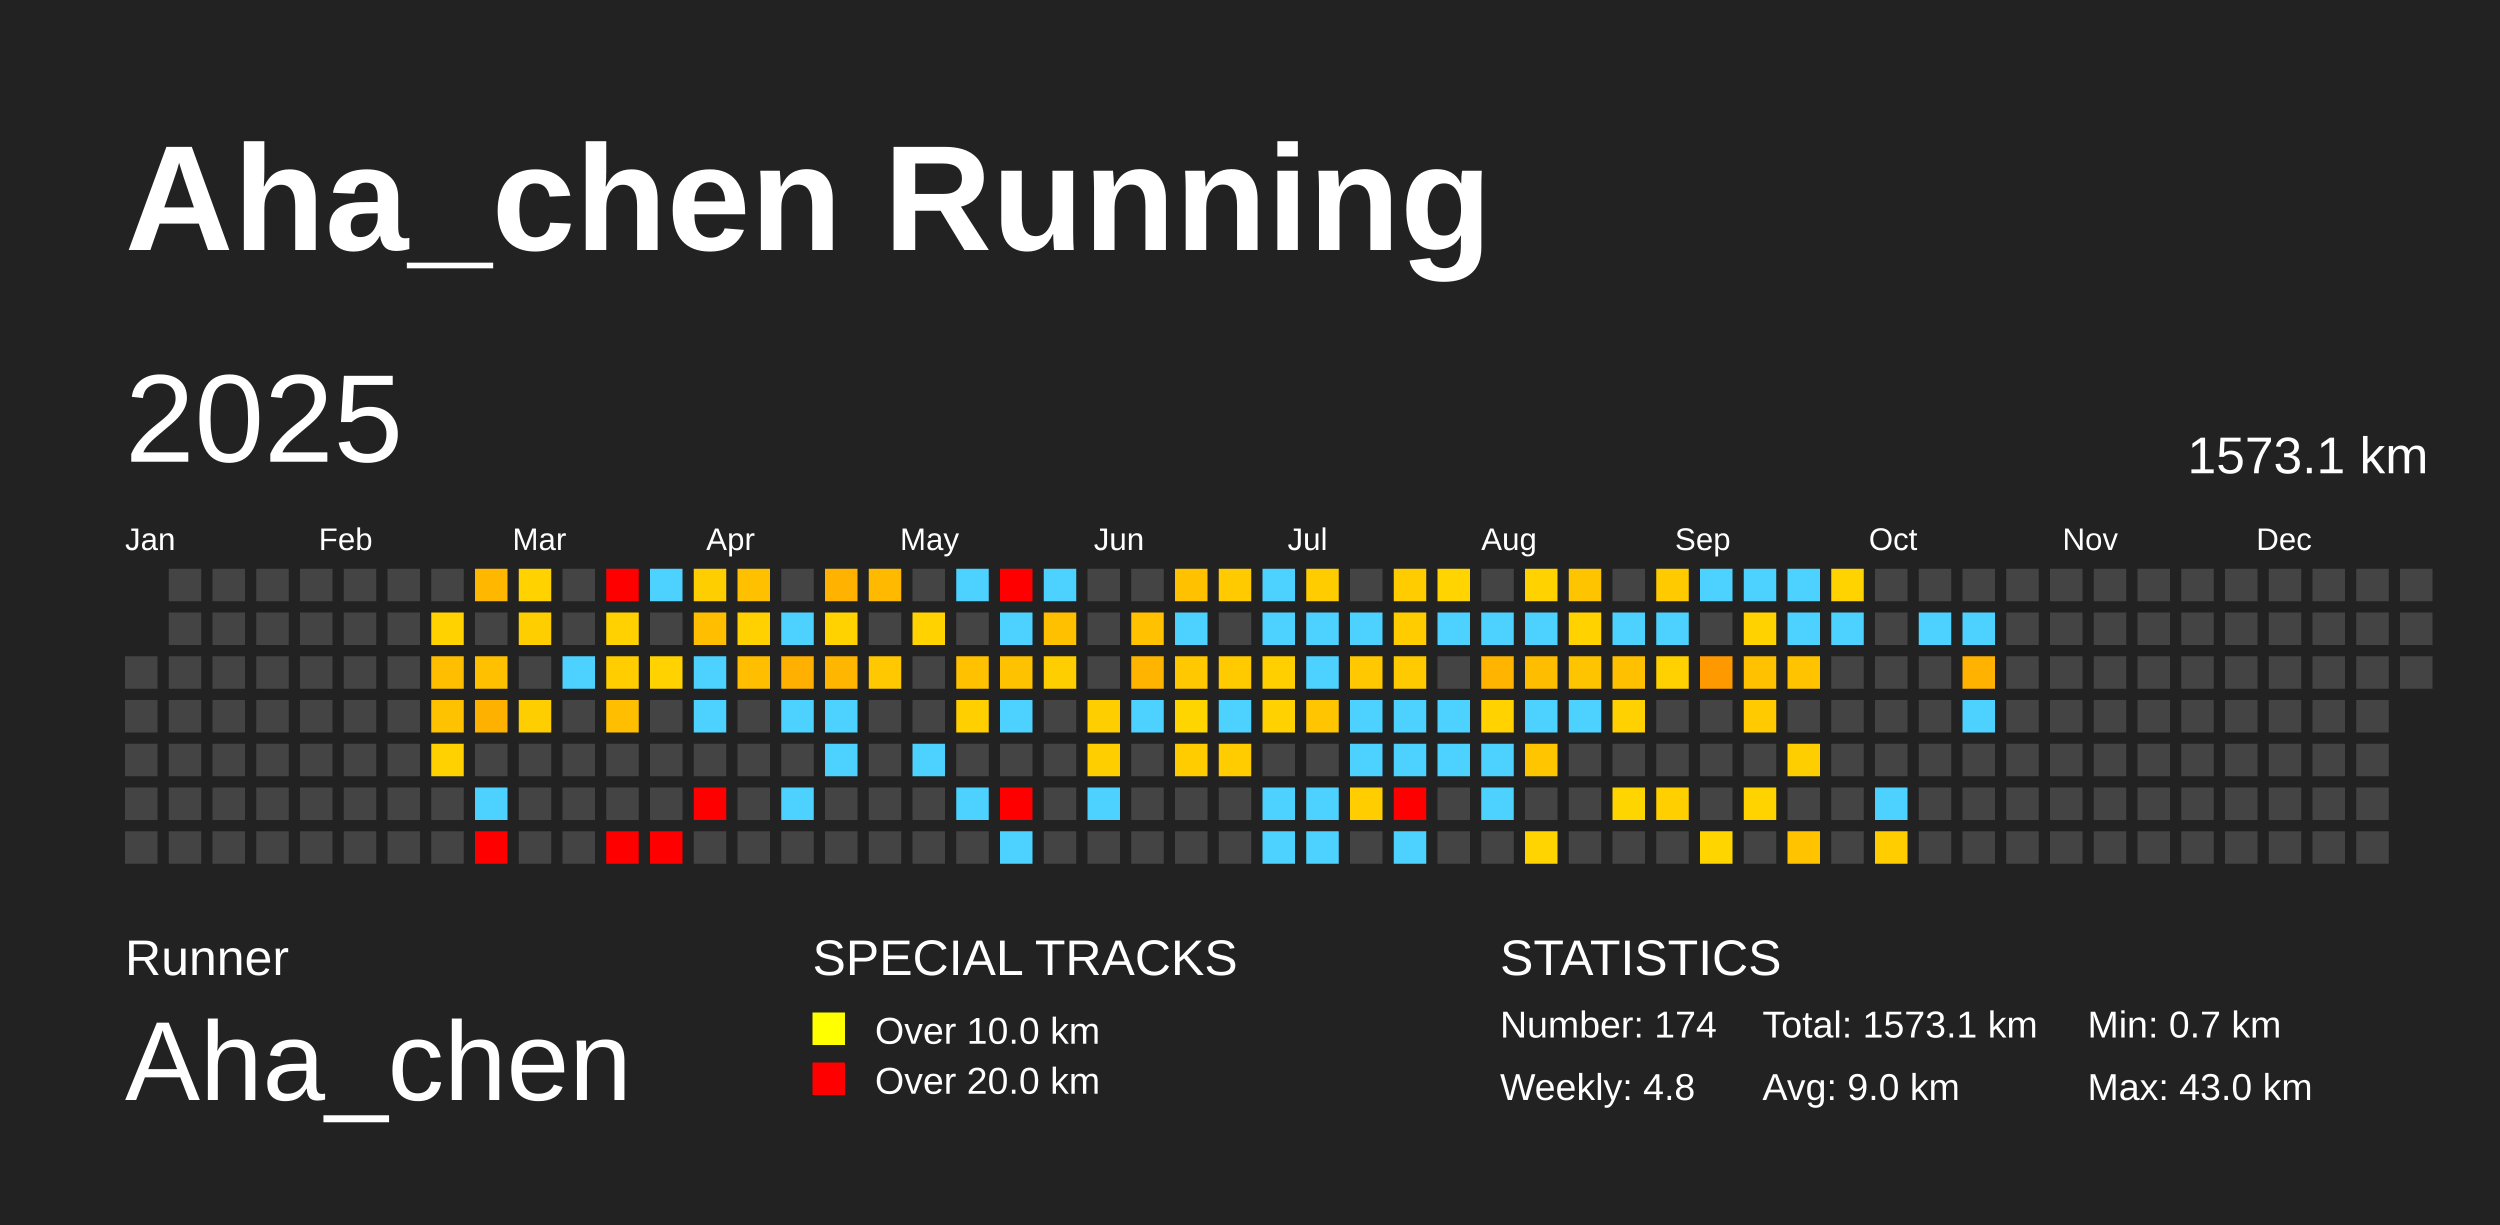
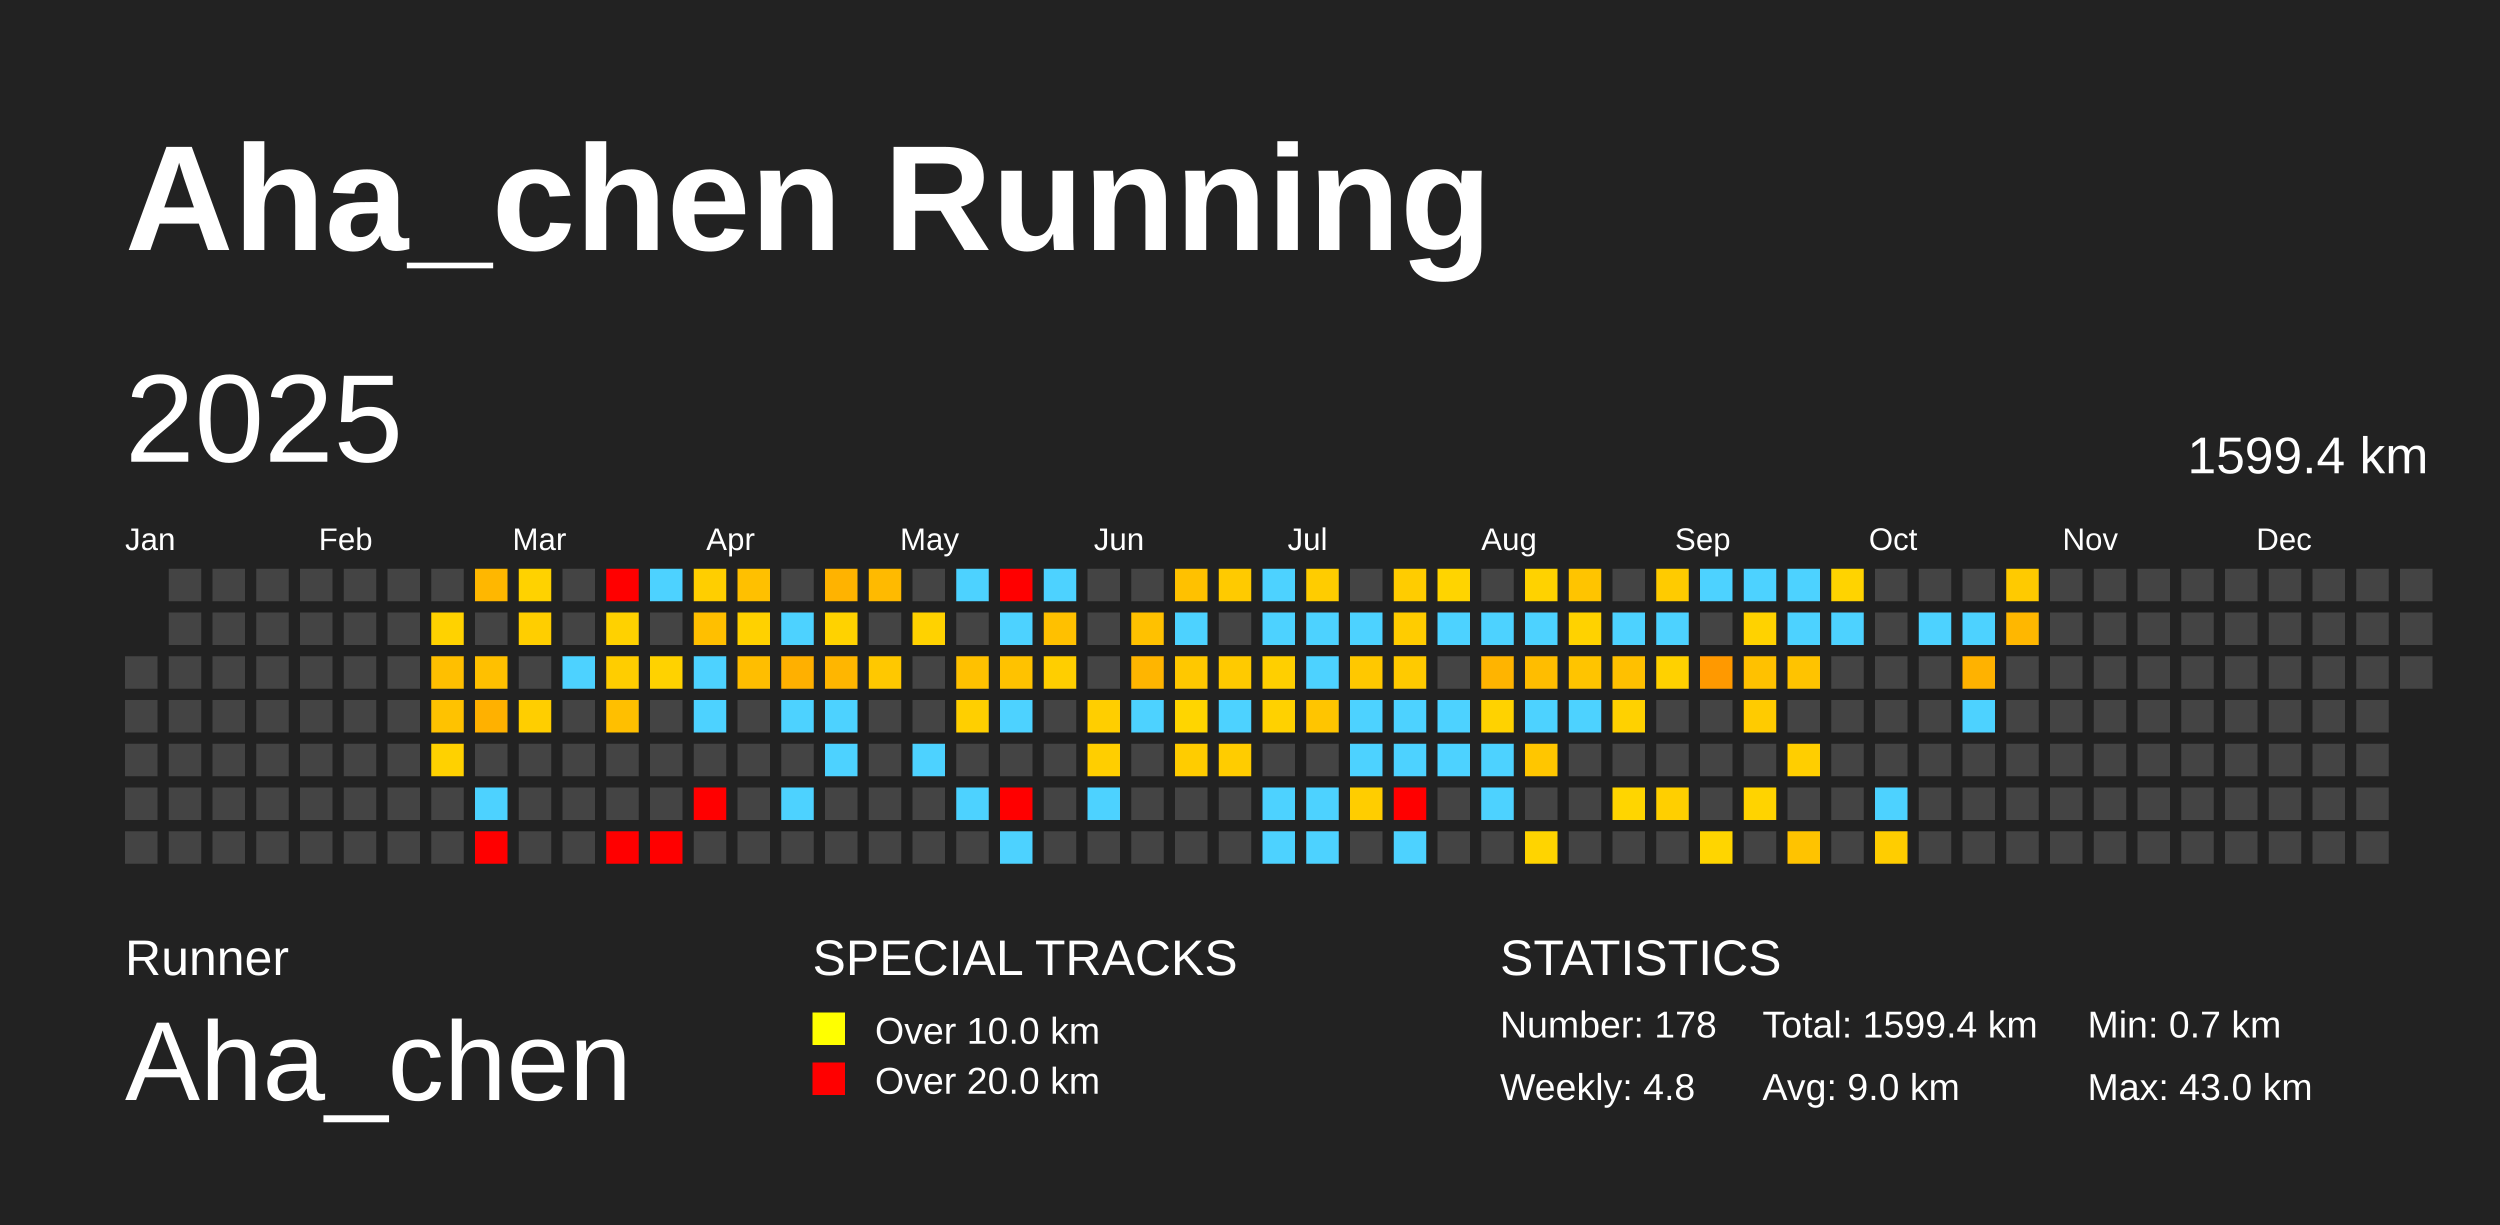
<svg xmlns="http://www.w3.org/2000/svg" baseProfile="full" height="98mm" version="1.1" viewBox="0,0,200,98" width="200mm">
  <defs />
  <rect fill="#222222" height="98" width="200" x="0" y="0" />
  <text fill="#FFFFFF" style="font-size:12px; font-family:Arial; font-weight:bold;" x="10" y="20">Aha_chen Running</text>
  <text fill="#FFFFFF" style="font-size:4px; font-family:Arial" x="10" y="78">Runner</text>
  <text fill="#FFFFFF" style="font-size:9px; font-family:Arial" x="10" y="88">Aha_chen</text>
  <text fill="#FFFFFF" style="font-size:4px; font-family:Arial" x="65" y="78">SPECIAL TRACKS</text>
  <rect fill="yellow" height="2.6" width="2.6" x="65" y="81" />
  <text fill="#FFFFFF" style="font-size:3px; font-family:Arial" x="70" y="83.5">Over 10.0 km</text>
  <rect fill="red" height="2.6" width="2.6" x="65" y="85" />
  <text fill="#FFFFFF" style="font-size:3px; font-family:Arial" x="70" y="87.5">Over 20.0 km</text>
  <text fill="#FFFFFF" style="font-size:4px; font-family:Arial" x="120" y="78">STATISTICS</text>
-   <text fill="#FFFFFF" style="font-size:3px; font-family:Arial" x="120" y="83">Number: 174</text>
+   <text fill="#FFFFFF" style="font-size:3px; font-family:Arial" x="120" y="83">Number: 178</text>
  <text fill="#FFFFFF" style="font-size:3px; font-family:Arial" x="120" y="88">Weekly: 4.8</text>
-   <text fill="#FFFFFF" style="font-size:3px; font-family:Arial" x="141" y="83">Total: 1573.1 km</text>
+   <text fill="#FFFFFF" style="font-size:3px; font-family:Arial" x="141" y="83">Total: 1599.4 km</text>
  <text fill="#FFFFFF" style="font-size:3px; font-family:Arial" x="141" y="88">Avg: 9.0 km</text>
  <text fill="#FFFFFF" style="font-size:3px; font-family:Arial" x="167" y="83">Min: 0.7 km</text>
  <text fill="#FFFFFF" style="font-size:3px; font-family:Arial" x="167" y="88">Max: 43.0 km</text>
  <text dominant-baseline="hanging" fill="#FFFFFF" style="font-size:10.0px; font-family:Arial;" x="10" y="30">2025</text>
-   <text dominant-baseline="hanging" fill="#FFFFFF" style="font-size:4.125px; font-family:Arial;" x="175" y="35">1573.1 km</text>
+   <text dominant-baseline="hanging" fill="#FFFFFF" style="font-size:4.125px; font-family:Arial;" x="175" y="35">1599.4 km</text>
  <text fill="#FFFFFF" style="font-size:2.5px; font-family:Arial" x="10.0" y="44">Jan</text>
  <text fill="#FFFFFF" style="font-size:2.5px; font-family:Arial" x="25.5" y="44">Feb</text>
  <text fill="#FFFFFF" style="font-size:2.5px; font-family:Arial" x="41.0" y="44">Mar</text>
  <text fill="#FFFFFF" style="font-size:2.5px; font-family:Arial" x="56.5" y="44">Apr</text>
  <text fill="#FFFFFF" style="font-size:2.5px; font-family:Arial" x="72.0" y="44">May</text>
  <text fill="#FFFFFF" style="font-size:2.5px; font-family:Arial" x="87.5" y="44">Jun</text>
  <text fill="#FFFFFF" style="font-size:2.5px; font-family:Arial" x="103.0" y="44">Jul</text>
  <text fill="#FFFFFF" style="font-size:2.5px; font-family:Arial" x="118.5" y="44">Aug</text>
  <text fill="#FFFFFF" style="font-size:2.5px; font-family:Arial" x="134.0" y="44">Sep</text>
  <text fill="#FFFFFF" style="font-size:2.5px; font-family:Arial" x="149.5" y="44">Oct</text>
  <text fill="#FFFFFF" style="font-size:2.5px; font-family:Arial" x="165.0" y="44">Nov</text>
  <text fill="#FFFFFF" style="font-size:2.5px; font-family:Arial" x="180.5" y="44">Dec</text>
  <rect fill="#444444" height="2.6" width="2.6" x="10.0" y="52.5" />
  <rect fill="#444444" height="2.6" width="2.6" x="10.0" y="56.0" />
  <rect fill="#444444" height="2.6" width="2.6" x="10.0" y="59.5" />
  <rect fill="#444444" height="2.6" width="2.6" x="10.0" y="63.0" />
  <rect fill="#444444" height="2.6" width="2.6" x="10.0" y="66.5" />
  <rect fill="#444444" height="2.6" width="2.6" x="13.5" y="45.5" />
  <rect fill="#444444" height="2.6" width="2.6" x="13.5" y="49.0" />
  <rect fill="#444444" height="2.6" width="2.6" x="13.5" y="52.5" />
  <rect fill="#444444" height="2.6" width="2.6" x="13.5" y="56.0" />
  <rect fill="#444444" height="2.6" width="2.6" x="13.5" y="59.5" />
  <rect fill="#444444" height="2.6" width="2.6" x="13.5" y="63.0" />
  <rect fill="#444444" height="2.6" width="2.6" x="13.5" y="66.5" />
  <rect fill="#444444" height="2.6" width="2.6" x="17.0" y="45.5" />
  <rect fill="#444444" height="2.6" width="2.6" x="17.0" y="49.0" />
  <rect fill="#444444" height="2.6" width="2.6" x="17.0" y="52.5" />
  <rect fill="#444444" height="2.6" width="2.6" x="17.0" y="56.0" />
  <rect fill="#444444" height="2.6" width="2.6" x="17.0" y="59.5" />
  <rect fill="#444444" height="2.6" width="2.6" x="17.0" y="63.0" />
  <rect fill="#444444" height="2.6" width="2.6" x="17.0" y="66.5" />
  <rect fill="#444444" height="2.6" width="2.6" x="20.5" y="45.5" />
  <rect fill="#444444" height="2.6" width="2.6" x="20.5" y="49.0" />
  <rect fill="#444444" height="2.6" width="2.6" x="20.5" y="52.5" />
  <rect fill="#444444" height="2.6" width="2.6" x="20.5" y="56.0" />
  <rect fill="#444444" height="2.6" width="2.6" x="20.5" y="59.5" />
  <rect fill="#444444" height="2.6" width="2.6" x="20.5" y="63.0" />
  <rect fill="#444444" height="2.6" width="2.6" x="20.5" y="66.5" />
  <rect fill="#444444" height="2.6" width="2.6" x="24.0" y="45.5" />
  <rect fill="#444444" height="2.6" width="2.6" x="24.0" y="49.0" />
  <rect fill="#444444" height="2.6" width="2.6" x="24.0" y="52.5" />
  <rect fill="#444444" height="2.6" width="2.6" x="24.0" y="56.0" />
  <rect fill="#444444" height="2.6" width="2.6" x="24.0" y="59.5" />
  <rect fill="#444444" height="2.6" width="2.6" x="24.0" y="63.0" />
  <rect fill="#444444" height="2.6" width="2.6" x="24.0" y="66.5" />
  <rect fill="#444444" height="2.6" width="2.6" x="27.5" y="45.5" />
  <rect fill="#444444" height="2.6" width="2.6" x="27.5" y="49.0" />
  <rect fill="#444444" height="2.6" width="2.6" x="27.5" y="52.5" />
  <rect fill="#444444" height="2.6" width="2.6" x="27.5" y="56.0" />
  <rect fill="#444444" height="2.6" width="2.6" x="27.5" y="59.5" />
  <rect fill="#444444" height="2.6" width="2.6" x="27.5" y="63.0" />
  <rect fill="#444444" height="2.6" width="2.6" x="27.5" y="66.5" />
  <rect fill="#444444" height="2.6" width="2.6" x="31.0" y="45.5" />
  <rect fill="#444444" height="2.6" width="2.6" x="31.0" y="49.0" />
  <rect fill="#444444" height="2.6" width="2.6" x="31.0" y="52.5" />
  <rect fill="#444444" height="2.6" width="2.6" x="31.0" y="56.0" />
  <rect fill="#444444" height="2.6" width="2.6" x="31.0" y="59.5" />
  <rect fill="#444444" height="2.6" width="2.6" x="31.0" y="63.0" />
  <rect fill="#444444" height="2.6" width="2.6" x="31.0" y="66.5" />
  <rect fill="#444444" height="2.6" width="2.6" x="34.5" y="45.5" />
  <rect fill="#ffd200" height="2.6" width="2.6" x="34.5" y="49.0" />
  <rect fill="#ffbf00" height="2.6" width="2.6" x="34.5" y="52.5" />
  <rect fill="#ffc200" height="2.6" width="2.6" x="34.5" y="56.0" />
  <rect fill="#ffd100" height="2.6" width="2.6" x="34.5" y="59.5" />
  <rect fill="#444444" height="2.6" width="2.6" x="34.5" y="63.0" />
  <rect fill="#444444" height="2.6" width="2.6" x="34.5" y="66.5" />
  <rect fill="#ffb700" height="2.6" width="2.6" x="38.0" y="45.5" />
  <rect fill="#444444" height="2.6" width="2.6" x="38.0" y="49.0" />
  <rect fill="#ffc000" height="2.6" width="2.6" x="38.0" y="52.5" />
  <rect fill="#ffb100" height="2.6" width="2.6" x="38.0" y="56.0" />
  <rect fill="#444444" height="2.6" width="2.6" x="38.0" y="59.5" />
  <rect fill="#4dd2ff" height="2.6" width="2.6" x="38.0" y="63.0" />
  <rect fill="red" height="2.6" width="2.6" x="38.0" y="66.5" />
  <rect fill="#ffd200" height="2.6" width="2.6" x="41.5" y="45.5" />
  <rect fill="#ffce00" height="2.6" width="2.6" x="41.5" y="49.0" />
  <rect fill="#444444" height="2.6" width="2.6" x="41.5" y="52.5" />
  <rect fill="#ffce00" height="2.6" width="2.6" x="41.5" y="56.0" />
  <rect fill="#444444" height="2.6" width="2.6" x="41.5" y="59.5" />
  <rect fill="#444444" height="2.6" width="2.6" x="41.5" y="63.0" />
  <rect fill="#444444" height="2.6" width="2.6" x="41.5" y="66.5" />
  <rect fill="#444444" height="2.6" width="2.6" x="45.0" y="45.5" />
  <rect fill="#444444" height="2.6" width="2.6" x="45.0" y="49.0" />
  <rect fill="#4dd2ff" height="2.6" width="2.6" x="45.0" y="52.5" />
  <rect fill="#444444" height="2.6" width="2.6" x="45.0" y="56.0" />
  <rect fill="#444444" height="2.6" width="2.6" x="45.0" y="59.5" />
  <rect fill="#444444" height="2.6" width="2.6" x="45.0" y="63.0" />
  <rect fill="#444444" height="2.6" width="2.6" x="45.0" y="66.5" />
  <rect fill="red" height="2.6" width="2.6" x="48.5" y="45.5" />
  <rect fill="#ffd100" height="2.6" width="2.6" x="48.5" y="49.0" />
  <rect fill="#ffcd00" height="2.6" width="2.6" x="48.5" y="52.5" />
  <rect fill="#ffbf00" height="2.6" width="2.6" x="48.5" y="56.0" />
  <rect fill="#444444" height="2.6" width="2.6" x="48.5" y="59.5" />
  <rect fill="#444444" height="2.6" width="2.6" x="48.5" y="63.0" />
  <rect fill="red" height="2.6" width="2.6" x="48.5" y="66.5" />
  <rect fill="#4dd2ff" height="2.6" width="2.6" x="52.0" y="45.5" />
  <rect fill="#444444" height="2.6" width="2.6" x="52.0" y="49.0" />
  <rect fill="#ffd200" height="2.6" width="2.6" x="52.0" y="52.5" />
  <rect fill="#444444" height="2.6" width="2.6" x="52.0" y="56.0" />
  <rect fill="#444444" height="2.6" width="2.6" x="52.0" y="59.5" />
  <rect fill="#444444" height="2.6" width="2.6" x="52.0" y="63.0" />
  <rect fill="red" height="2.6" width="2.6" x="52.0" y="66.5" />
  <rect fill="#ffce00" height="2.6" width="2.6" x="55.5" y="45.5" />
  <rect fill="#ffbf00" height="2.6" width="2.6" x="55.5" y="49.0" />
  <rect fill="#4dd2ff" height="2.6" width="2.6" x="55.5" y="52.5" />
  <rect fill="#4dd2ff" height="2.6" width="2.6" x="55.5" y="56.0" />
  <rect fill="#444444" height="2.6" width="2.6" x="55.5" y="59.5" />
  <rect fill="red" height="2.6" width="2.6" x="55.5" y="63.0" />
  <rect fill="#444444" height="2.6" width="2.6" x="55.5" y="66.5" />
  <rect fill="#ffc000" height="2.6" width="2.6" x="59.0" y="45.5" />
  <rect fill="#ffd100" height="2.6" width="2.6" x="59.0" y="49.0" />
  <rect fill="#ffbe00" height="2.6" width="2.6" x="59.0" y="52.5" />
  <rect fill="#444444" height="2.6" width="2.6" x="59.0" y="56.0" />
  <rect fill="#444444" height="2.6" width="2.6" x="59.0" y="59.5" />
  <rect fill="#444444" height="2.6" width="2.6" x="59.0" y="63.0" />
  <rect fill="#444444" height="2.6" width="2.6" x="59.0" y="66.5" />
  <rect fill="#444444" height="2.6" width="2.6" x="62.5" y="45.5" />
  <rect fill="#4dd2ff" height="2.6" width="2.6" x="62.5" y="49.0" />
  <rect fill="#ffb000" height="2.6" width="2.6" x="62.5" y="52.5" />
  <rect fill="#4dd2ff" height="2.6" width="2.6" x="62.5" y="56.0" />
  <rect fill="#444444" height="2.6" width="2.6" x="62.5" y="59.5" />
  <rect fill="#4dd2ff" height="2.6" width="2.6" x="62.5" y="63.0" />
  <rect fill="#444444" height="2.6" width="2.6" x="62.5" y="66.5" />
  <rect fill="#ffb300" height="2.6" width="2.6" x="66.0" y="45.5" />
  <rect fill="#ffd200" height="2.6" width="2.6" x="66.0" y="49.0" />
  <rect fill="#ffb600" height="2.6" width="2.6" x="66.0" y="52.5" />
  <rect fill="#4dd2ff" height="2.6" width="2.6" x="66.0" y="56.0" />
  <rect fill="#4dd2ff" height="2.6" width="2.6" x="66.0" y="59.5" />
  <rect fill="#444444" height="2.6" width="2.6" x="66.0" y="63.0" />
  <rect fill="#444444" height="2.6" width="2.6" x="66.0" y="66.5" />
  <rect fill="#ffba00" height="2.6" width="2.6" x="69.5" y="45.5" />
  <rect fill="#444444" height="2.6" width="2.6" x="69.5" y="49.0" />
  <rect fill="#ffc800" height="2.6" width="2.6" x="69.5" y="52.5" />
  <rect fill="#444444" height="2.6" width="2.6" x="69.5" y="56.0" />
  <rect fill="#444444" height="2.6" width="2.6" x="69.5" y="59.5" />
  <rect fill="#444444" height="2.6" width="2.6" x="69.5" y="63.0" />
  <rect fill="#444444" height="2.6" width="2.6" x="69.5" y="66.5" />
  <rect fill="#444444" height="2.6" width="2.6" x="73.0" y="45.5" />
  <rect fill="#ffd200" height="2.6" width="2.6" x="73.0" y="49.0" />
  <rect fill="#444444" height="2.6" width="2.6" x="73.0" y="52.5" />
  <rect fill="#444444" height="2.6" width="2.6" x="73.0" y="56.0" />
  <rect fill="#4dd2ff" height="2.6" width="2.6" x="73.0" y="59.5" />
  <rect fill="#444444" height="2.6" width="2.6" x="73.0" y="63.0" />
  <rect fill="#444444" height="2.6" width="2.6" x="73.0" y="66.5" />
  <rect fill="#4dd2ff" height="2.6" width="2.6" x="76.5" y="45.5" />
  <rect fill="#444444" height="2.6" width="2.6" x="76.5" y="49.0" />
  <rect fill="#ffc100" height="2.6" width="2.6" x="76.5" y="52.5" />
  <rect fill="#ffcf00" height="2.6" width="2.6" x="76.5" y="56.0" />
  <rect fill="#444444" height="2.6" width="2.6" x="76.5" y="59.5" />
  <rect fill="#4dd2ff" height="2.6" width="2.6" x="76.5" y="63.0" />
  <rect fill="#444444" height="2.6" width="2.6" x="76.5" y="66.5" />
  <rect fill="red" height="2.6" width="2.6" x="80.0" y="45.5" />
  <rect fill="#4dd2ff" height="2.6" width="2.6" x="80.0" y="49.0" />
  <rect fill="#ffc200" height="2.6" width="2.6" x="80.0" y="52.5" />
  <rect fill="#4dd2ff" height="2.6" width="2.6" x="80.0" y="56.0" />
  <rect fill="#444444" height="2.6" width="2.6" x="80.0" y="59.5" />
  <rect fill="red" height="2.6" width="2.6" x="80.0" y="63.0" />
  <rect fill="#4dd2ff" height="2.6" width="2.6" x="80.0" y="66.5" />
  <rect fill="#4dd2ff" height="2.6" width="2.6" x="83.5" y="45.5" />
  <rect fill="#ffc000" height="2.6" width="2.6" x="83.5" y="49.0" />
  <rect fill="#ffce00" height="2.6" width="2.6" x="83.5" y="52.5" />
  <rect fill="#444444" height="2.6" width="2.6" x="83.5" y="56.0" />
  <rect fill="#444444" height="2.6" width="2.6" x="83.5" y="59.5" />
  <rect fill="#444444" height="2.6" width="2.6" x="83.5" y="63.0" />
  <rect fill="#444444" height="2.6" width="2.6" x="83.5" y="66.5" />
  <rect fill="#444444" height="2.6" width="2.6" x="87.0" y="45.5" />
  <rect fill="#444444" height="2.6" width="2.6" x="87.0" y="49.0" />
  <rect fill="#444444" height="2.6" width="2.6" x="87.0" y="52.5" />
  <rect fill="#ffce00" height="2.6" width="2.6" x="87.0" y="56.0" />
  <rect fill="#ffce00" height="2.6" width="2.6" x="87.0" y="59.5" />
  <rect fill="#4dd2ff" height="2.6" width="2.6" x="87.0" y="63.0" />
  <rect fill="#444444" height="2.6" width="2.6" x="87.0" y="66.5" />
  <rect fill="#444444" height="2.6" width="2.6" x="90.5" y="45.5" />
  <rect fill="#ffc100" height="2.6" width="2.6" x="90.5" y="49.0" />
  <rect fill="#ffb500" height="2.6" width="2.6" x="90.5" y="52.5" />
  <rect fill="#4dd2ff" height="2.6" width="2.6" x="90.5" y="56.0" />
  <rect fill="#444444" height="2.6" width="2.6" x="90.5" y="59.5" />
  <rect fill="#444444" height="2.6" width="2.6" x="90.5" y="63.0" />
  <rect fill="#444444" height="2.6" width="2.6" x="90.5" y="66.5" />
  <rect fill="#ffc100" height="2.6" width="2.6" x="94.0" y="45.5" />
  <rect fill="#4dd2ff" height="2.6" width="2.6" x="94.0" y="49.0" />
  <rect fill="#ffc800" height="2.6" width="2.6" x="94.0" y="52.5" />
  <rect fill="#ffd500" height="2.6" width="2.6" x="94.0" y="56.0" />
  <rect fill="#ffcc00" height="2.6" width="2.6" x="94.0" y="59.5" />
  <rect fill="#444444" height="2.6" width="2.6" x="94.0" y="63.0" />
  <rect fill="#444444" height="2.6" width="2.6" x="94.0" y="66.5" />
  <rect fill="#ffca00" height="2.6" width="2.6" x="97.5" y="45.5" />
  <rect fill="#444444" height="2.6" width="2.6" x="97.5" y="49.0" />
  <rect fill="#ffca00" height="2.6" width="2.6" x="97.5" y="52.5" />
  <rect fill="#4dd2ff" height="2.6" width="2.6" x="97.5" y="56.0" />
  <rect fill="#ffcc00" height="2.6" width="2.6" x="97.5" y="59.5" />
  <rect fill="#444444" height="2.6" width="2.6" x="97.5" y="63.0" />
  <rect fill="#444444" height="2.6" width="2.6" x="97.5" y="66.5" />
  <rect fill="#4dd2ff" height="2.6" width="2.6" x="101.0" y="45.5" />
  <rect fill="#4dd2ff" height="2.6" width="2.6" x="101.0" y="49.0" />
  <rect fill="#ffcf00" height="2.6" width="2.6" x="101.0" y="52.5" />
  <rect fill="#ffd100" height="2.6" width="2.6" x="101.0" y="56.0" />
  <rect fill="#444444" height="2.6" width="2.6" x="101.0" y="59.5" />
  <rect fill="#4dd2ff" height="2.6" width="2.6" x="101.0" y="63.0" />
  <rect fill="#4dd2ff" height="2.6" width="2.6" x="101.0" y="66.5" />
  <rect fill="#ffcc00" height="2.6" width="2.6" x="104.5" y="45.5" />
  <rect fill="#4dd2ff" height="2.6" width="2.6" x="104.5" y="49.0" />
  <rect fill="#4dd2ff" height="2.6" width="2.6" x="104.5" y="52.5" />
  <rect fill="#ffc500" height="2.6" width="2.6" x="104.5" y="56.0" />
  <rect fill="#444444" height="2.6" width="2.6" x="104.5" y="59.5" />
  <rect fill="#4dd2ff" height="2.6" width="2.6" x="104.5" y="63.0" />
  <rect fill="#4dd2ff" height="2.6" width="2.6" x="104.5" y="66.5" />
  <rect fill="#444444" height="2.6" width="2.6" x="108.0" y="45.5" />
  <rect fill="#4dd2ff" height="2.6" width="2.6" x="108.0" y="49.0" />
  <rect fill="#ffc800" height="2.6" width="2.6" x="108.0" y="52.5" />
  <rect fill="#4dd2ff" height="2.6" width="2.6" x="108.0" y="56.0" />
  <rect fill="#4dd2ff" height="2.6" width="2.6" x="108.0" y="59.5" />
  <rect fill="#ffcd00" height="2.6" width="2.6" x="108.0" y="63.0" />
  <rect fill="#444444" height="2.6" width="2.6" x="108.0" y="66.5" />
  <rect fill="#ffcc00" height="2.6" width="2.6" x="111.5" y="45.5" />
  <rect fill="#ffcc00" height="2.6" width="2.6" x="111.5" y="49.0" />
  <rect fill="#ffca00" height="2.6" width="2.6" x="111.5" y="52.5" />
  <rect fill="#4dd2ff" height="2.6" width="2.6" x="111.5" y="56.0" />
  <rect fill="#4dd2ff" height="2.6" width="2.6" x="111.5" y="59.5" />
  <rect fill="red" height="2.6" width="2.6" x="111.5" y="63.0" />
  <rect fill="#4dd2ff" height="2.6" width="2.6" x="111.5" y="66.5" />
  <rect fill="#ffd400" height="2.6" width="2.6" x="115.0" y="45.5" />
  <rect fill="#4dd2ff" height="2.6" width="2.6" x="115.0" y="49.0" />
  <rect fill="#444444" height="2.6" width="2.6" x="115.0" y="52.5" />
  <rect fill="#4dd2ff" height="2.6" width="2.6" x="115.0" y="56.0" />
  <rect fill="#4dd2ff" height="2.6" width="2.6" x="115.0" y="59.5" />
  <rect fill="#444444" height="2.6" width="2.6" x="115.0" y="63.0" />
  <rect fill="#444444" height="2.6" width="2.6" x="115.0" y="66.5" />
  <rect fill="#444444" height="2.6" width="2.6" x="118.5" y="45.5" />
  <rect fill="#4dd2ff" height="2.6" width="2.6" x="118.5" y="49.0" />
  <rect fill="#ffb400" height="2.6" width="2.6" x="118.5" y="52.5" />
  <rect fill="#ffd200" height="2.6" width="2.6" x="118.5" y="56.0" />
  <rect fill="#4dd2ff" height="2.6" width="2.6" x="118.5" y="59.5" />
  <rect fill="#4dd2ff" height="2.6" width="2.6" x="118.5" y="63.0" />
  <rect fill="#444444" height="2.6" width="2.6" x="118.5" y="66.5" />
  <rect fill="#ffd200" height="2.6" width="2.6" x="122.0" y="45.5" />
  <rect fill="#4dd2ff" height="2.6" width="2.6" x="122.0" y="49.0" />
  <rect fill="#ffbd00" height="2.6" width="2.6" x="122.0" y="52.5" />
  <rect fill="#4dd2ff" height="2.6" width="2.6" x="122.0" y="56.0" />
  <rect fill="#ffc600" height="2.6" width="2.6" x="122.0" y="59.5" />
  <rect fill="#444444" height="2.6" width="2.6" x="122.0" y="63.0" />
  <rect fill="#ffd400" height="2.6" width="2.6" x="122.0" y="66.5" />
  <rect fill="#ffc400" height="2.6" width="2.6" x="125.5" y="45.5" />
  <rect fill="#ffd200" height="2.6" width="2.6" x="125.5" y="49.0" />
  <rect fill="#ffc400" height="2.6" width="2.6" x="125.5" y="52.5" />
  <rect fill="#4dd2ff" height="2.6" width="2.6" x="125.5" y="56.0" />
  <rect fill="#444444" height="2.6" width="2.6" x="125.5" y="59.5" />
  <rect fill="#444444" height="2.6" width="2.6" x="125.5" y="63.0" />
  <rect fill="#444444" height="2.6" width="2.6" x="125.5" y="66.5" />
  <rect fill="#444444" height="2.6" width="2.6" x="129.0" y="45.5" />
  <rect fill="#4dd2ff" height="2.6" width="2.6" x="129.0" y="49.0" />
  <rect fill="#ffc000" height="2.6" width="2.6" x="129.0" y="52.5" />
  <rect fill="#ffd100" height="2.6" width="2.6" x="129.0" y="56.0" />
  <rect fill="#444444" height="2.6" width="2.6" x="129.0" y="59.5" />
  <rect fill="#ffd500" height="2.6" width="2.6" x="129.0" y="63.0" />
  <rect fill="#444444" height="2.6" width="2.6" x="129.0" y="66.5" />
  <rect fill="#ffcb00" height="2.6" width="2.6" x="132.5" y="45.5" />
  <rect fill="#4dd2ff" height="2.6" width="2.6" x="132.5" y="49.0" />
  <rect fill="#ffd100" height="2.6" width="2.6" x="132.5" y="52.5" />
  <rect fill="#444444" height="2.6" width="2.6" x="132.5" y="56.0" />
  <rect fill="#444444" height="2.6" width="2.6" x="132.5" y="59.5" />
  <rect fill="#ffcf00" height="2.6" width="2.6" x="132.5" y="63.0" />
  <rect fill="#444444" height="2.6" width="2.6" x="132.5" y="66.5" />
  <rect fill="#4dd2ff" height="2.6" width="2.6" x="136.0" y="45.5" />
  <rect fill="#444444" height="2.6" width="2.6" x="136.0" y="49.0" />
  <rect fill="#ff9900" height="2.6" width="2.6" x="136.0" y="52.5" />
  <rect fill="#444444" height="2.6" width="2.6" x="136.0" y="56.0" />
  <rect fill="#444444" height="2.6" width="2.6" x="136.0" y="59.5" />
  <rect fill="#444444" height="2.6" width="2.6" x="136.0" y="63.0" />
  <rect fill="#ffd500" height="2.6" width="2.6" x="136.0" y="66.5" />
  <rect fill="#4dd2ff" height="2.6" width="2.6" x="139.5" y="45.5" />
  <rect fill="#ffd200" height="2.6" width="2.6" x="139.5" y="49.0" />
  <rect fill="#ffc100" height="2.6" width="2.6" x="139.5" y="52.5" />
  <rect fill="#ffcb00" height="2.6" width="2.6" x="139.5" y="56.0" />
  <rect fill="#444444" height="2.6" width="2.6" x="139.5" y="59.5" />
  <rect fill="#ffd300" height="2.6" width="2.6" x="139.5" y="63.0" />
  <rect fill="#444444" height="2.6" width="2.6" x="139.5" y="66.5" />
  <rect fill="#4dd2ff" height="2.6" width="2.6" x="143.0" y="45.5" />
  <rect fill="#4dd2ff" height="2.6" width="2.6" x="143.0" y="49.0" />
  <rect fill="#ffc300" height="2.6" width="2.6" x="143.0" y="52.5" />
  <rect fill="#444444" height="2.6" width="2.6" x="143.0" y="56.0" />
  <rect fill="#ffce00" height="2.6" width="2.6" x="143.0" y="59.5" />
  <rect fill="#444444" height="2.6" width="2.6" x="143.0" y="63.0" />
  <rect fill="#ffc300" height="2.6" width="2.6" x="143.0" y="66.5" />
  <rect fill="#ffd300" height="2.6" width="2.6" x="146.5" y="45.5" />
  <rect fill="#4dd2ff" height="2.6" width="2.6" x="146.5" y="49.0" />
  <rect fill="#444444" height="2.6" width="2.6" x="146.5" y="52.5" />
  <rect fill="#444444" height="2.6" width="2.6" x="146.5" y="56.0" />
  <rect fill="#444444" height="2.6" width="2.6" x="146.5" y="59.5" />
  <rect fill="#444444" height="2.6" width="2.6" x="146.5" y="63.0" />
  <rect fill="#444444" height="2.6" width="2.6" x="146.5" y="66.5" />
  <rect fill="#444444" height="2.6" width="2.6" x="150.0" y="45.5" />
  <rect fill="#444444" height="2.6" width="2.6" x="150.0" y="49.0" />
  <rect fill="#444444" height="2.6" width="2.6" x="150.0" y="52.5" />
  <rect fill="#444444" height="2.6" width="2.6" x="150.0" y="56.0" />
  <rect fill="#444444" height="2.6" width="2.6" x="150.0" y="59.5" />
  <rect fill="#4dd2ff" height="2.6" width="2.6" x="150.0" y="63.0" />
  <rect fill="#ffcd00" height="2.6" width="2.6" x="150.0" y="66.5" />
  <rect fill="#444444" height="2.6" width="2.6" x="153.5" y="45.5" />
  <rect fill="#4dd2ff" height="2.6" width="2.6" x="153.5" y="49.0" />
  <rect fill="#444444" height="2.6" width="2.6" x="153.5" y="52.5" />
  <rect fill="#444444" height="2.6" width="2.6" x="153.5" y="56.0" />
  <rect fill="#444444" height="2.6" width="2.6" x="153.5" y="59.5" />
  <rect fill="#444444" height="2.6" width="2.6" x="153.5" y="63.0" />
  <rect fill="#444444" height="2.6" width="2.6" x="153.5" y="66.5" />
  <rect fill="#444444" height="2.6" width="2.6" x="157.0" y="45.5" />
  <rect fill="#4dd2ff" height="2.6" width="2.6" x="157.0" y="49.0" />
  <rect fill="#ffb200" height="2.6" width="2.6" x="157.0" y="52.5" />
  <rect fill="#4dd2ff" height="2.6" width="2.6" x="157.0" y="56.0" />
  <rect fill="#444444" height="2.6" width="2.6" x="157.0" y="59.5" />
  <rect fill="#444444" height="2.6" width="2.6" x="157.0" y="63.0" />
  <rect fill="#444444" height="2.6" width="2.6" x="157.0" y="66.5" />
-   <rect fill="#444444" height="2.6" width="2.6" x="160.5" y="45.5" />
-   <rect fill="#444444" height="2.6" width="2.6" x="160.5" y="49.0" />
+   <rect fill="#ffca00" height="2.6" width="2.6" x="160.5" y="45.5" />
+   <rect fill="#ffb700" height="2.6" width="2.6" x="160.5" y="49.0" />
  <rect fill="#444444" height="2.6" width="2.6" x="160.5" y="52.5" />
  <rect fill="#444444" height="2.6" width="2.6" x="160.5" y="56.0" />
  <rect fill="#444444" height="2.6" width="2.6" x="160.5" y="59.5" />
  <rect fill="#444444" height="2.6" width="2.6" x="160.5" y="63.0" />
  <rect fill="#444444" height="2.6" width="2.6" x="160.5" y="66.5" />
  <rect fill="#444444" height="2.6" width="2.6" x="164.0" y="45.5" />
  <rect fill="#444444" height="2.6" width="2.6" x="164.0" y="49.0" />
  <rect fill="#444444" height="2.6" width="2.6" x="164.0" y="52.5" />
  <rect fill="#444444" height="2.6" width="2.6" x="164.0" y="56.0" />
  <rect fill="#444444" height="2.6" width="2.6" x="164.0" y="59.5" />
  <rect fill="#444444" height="2.6" width="2.6" x="164.0" y="63.0" />
  <rect fill="#444444" height="2.6" width="2.6" x="164.0" y="66.5" />
  <rect fill="#444444" height="2.6" width="2.6" x="167.5" y="45.5" />
  <rect fill="#444444" height="2.6" width="2.6" x="167.5" y="49.0" />
  <rect fill="#444444" height="2.6" width="2.6" x="167.5" y="52.5" />
  <rect fill="#444444" height="2.6" width="2.6" x="167.5" y="56.0" />
  <rect fill="#444444" height="2.6" width="2.6" x="167.5" y="59.5" />
  <rect fill="#444444" height="2.6" width="2.6" x="167.5" y="63.0" />
  <rect fill="#444444" height="2.6" width="2.6" x="167.5" y="66.5" />
  <rect fill="#444444" height="2.6" width="2.6" x="171.0" y="45.5" />
  <rect fill="#444444" height="2.6" width="2.6" x="171.0" y="49.0" />
  <rect fill="#444444" height="2.6" width="2.6" x="171.0" y="52.5" />
  <rect fill="#444444" height="2.6" width="2.6" x="171.0" y="56.0" />
  <rect fill="#444444" height="2.6" width="2.6" x="171.0" y="59.5" />
  <rect fill="#444444" height="2.6" width="2.6" x="171.0" y="63.0" />
  <rect fill="#444444" height="2.6" width="2.6" x="171.0" y="66.5" />
  <rect fill="#444444" height="2.6" width="2.6" x="174.5" y="45.5" />
  <rect fill="#444444" height="2.6" width="2.6" x="174.5" y="49.0" />
  <rect fill="#444444" height="2.6" width="2.6" x="174.5" y="52.5" />
  <rect fill="#444444" height="2.6" width="2.6" x="174.5" y="56.0" />
  <rect fill="#444444" height="2.6" width="2.6" x="174.5" y="59.5" />
  <rect fill="#444444" height="2.6" width="2.6" x="174.5" y="63.0" />
  <rect fill="#444444" height="2.6" width="2.6" x="174.5" y="66.5" />
  <rect fill="#444444" height="2.6" width="2.6" x="178.0" y="45.5" />
  <rect fill="#444444" height="2.6" width="2.6" x="178.0" y="49.0" />
  <rect fill="#444444" height="2.6" width="2.6" x="178.0" y="52.5" />
  <rect fill="#444444" height="2.6" width="2.6" x="178.0" y="56.0" />
  <rect fill="#444444" height="2.6" width="2.6" x="178.0" y="59.5" />
  <rect fill="#444444" height="2.6" width="2.6" x="178.0" y="63.0" />
  <rect fill="#444444" height="2.6" width="2.6" x="178.0" y="66.5" />
  <rect fill="#444444" height="2.6" width="2.6" x="181.5" y="45.5" />
  <rect fill="#444444" height="2.6" width="2.6" x="181.5" y="49.0" />
  <rect fill="#444444" height="2.6" width="2.6" x="181.5" y="52.5" />
  <rect fill="#444444" height="2.6" width="2.6" x="181.5" y="56.0" />
  <rect fill="#444444" height="2.6" width="2.6" x="181.5" y="59.5" />
  <rect fill="#444444" height="2.6" width="2.6" x="181.5" y="63.0" />
  <rect fill="#444444" height="2.6" width="2.6" x="181.5" y="66.5" />
  <rect fill="#444444" height="2.6" width="2.6" x="185.0" y="45.5" />
  <rect fill="#444444" height="2.6" width="2.6" x="185.0" y="49.0" />
  <rect fill="#444444" height="2.6" width="2.6" x="185.0" y="52.5" />
  <rect fill="#444444" height="2.6" width="2.6" x="185.0" y="56.0" />
  <rect fill="#444444" height="2.6" width="2.6" x="185.0" y="59.5" />
  <rect fill="#444444" height="2.6" width="2.6" x="185.0" y="63.0" />
  <rect fill="#444444" height="2.6" width="2.6" x="185.0" y="66.5" />
  <rect fill="#444444" height="2.6" width="2.6" x="188.5" y="45.5" />
  <rect fill="#444444" height="2.6" width="2.6" x="188.5" y="49.0" />
  <rect fill="#444444" height="2.6" width="2.6" x="188.5" y="52.5" />
  <rect fill="#444444" height="2.6" width="2.6" x="188.5" y="56.0" />
  <rect fill="#444444" height="2.6" width="2.6" x="188.5" y="59.5" />
  <rect fill="#444444" height="2.6" width="2.6" x="188.5" y="63.0" />
  <rect fill="#444444" height="2.6" width="2.6" x="188.5" y="66.5" />
  <rect fill="#444444" height="2.6" width="2.6" x="192.0" y="45.5" />
  <rect fill="#444444" height="2.6" width="2.6" x="192.0" y="49.0" />
  <rect fill="#444444" height="2.6" width="2.6" x="192.0" y="52.5" />
</svg>
